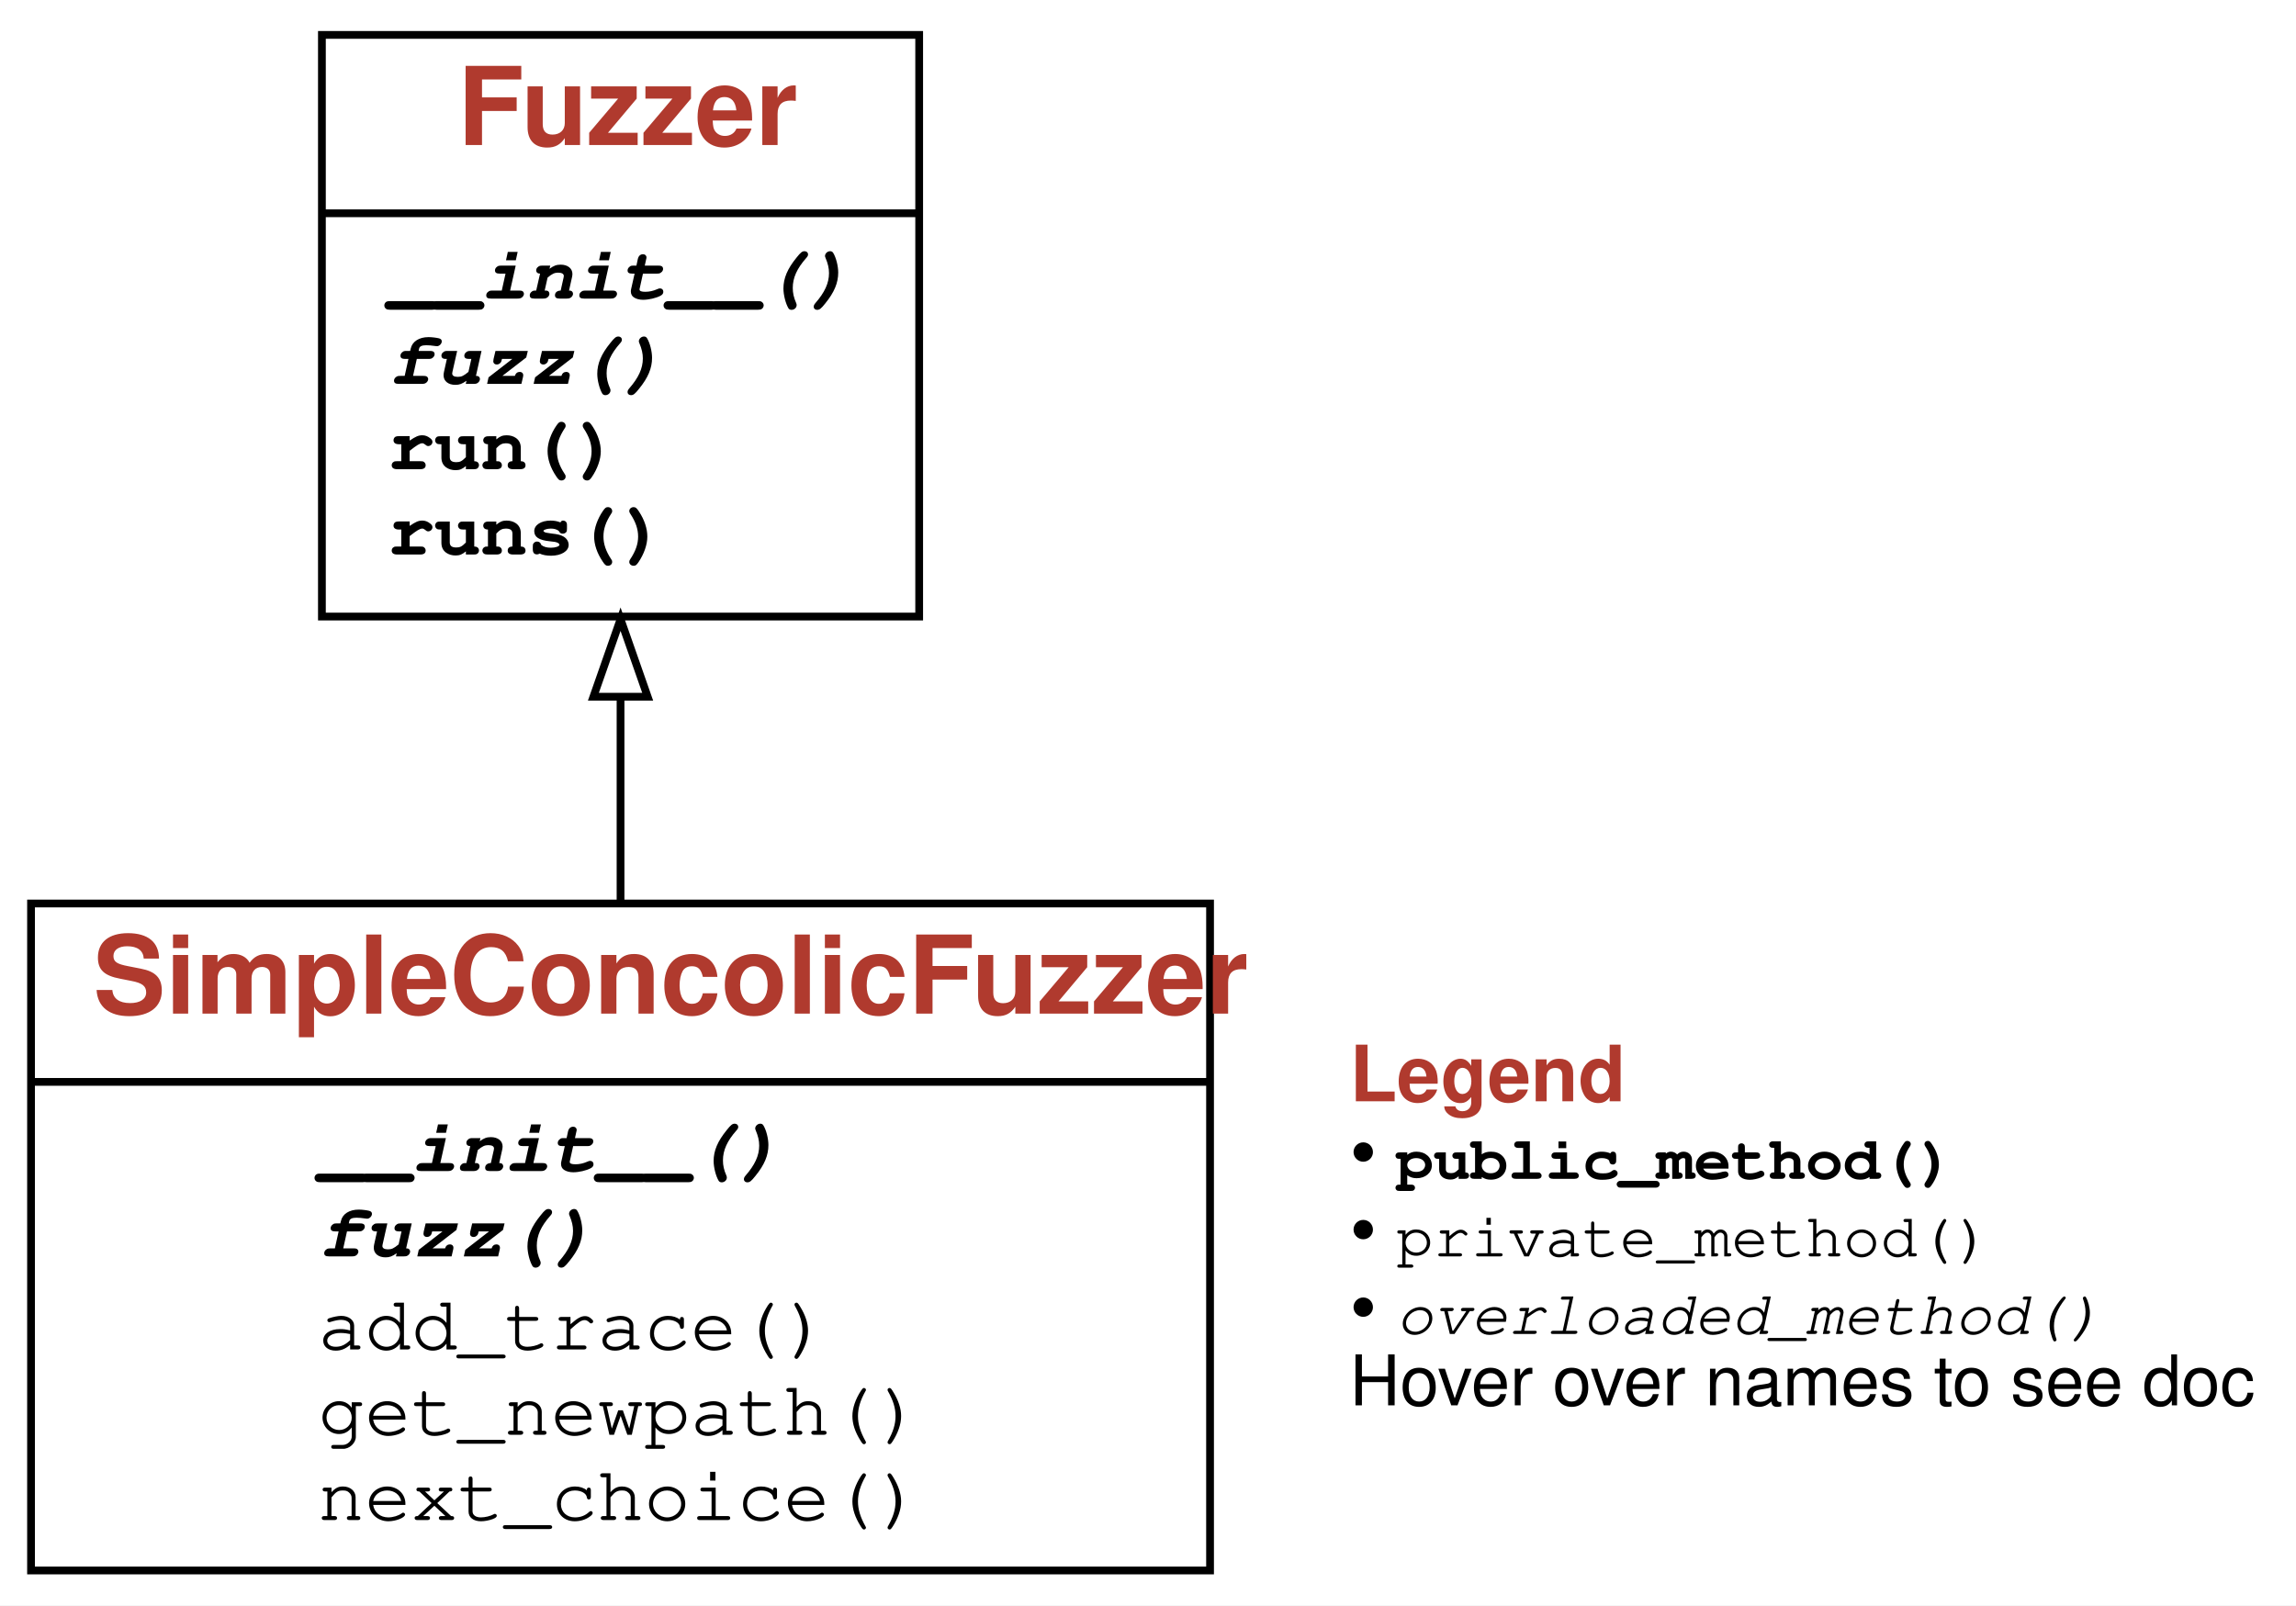
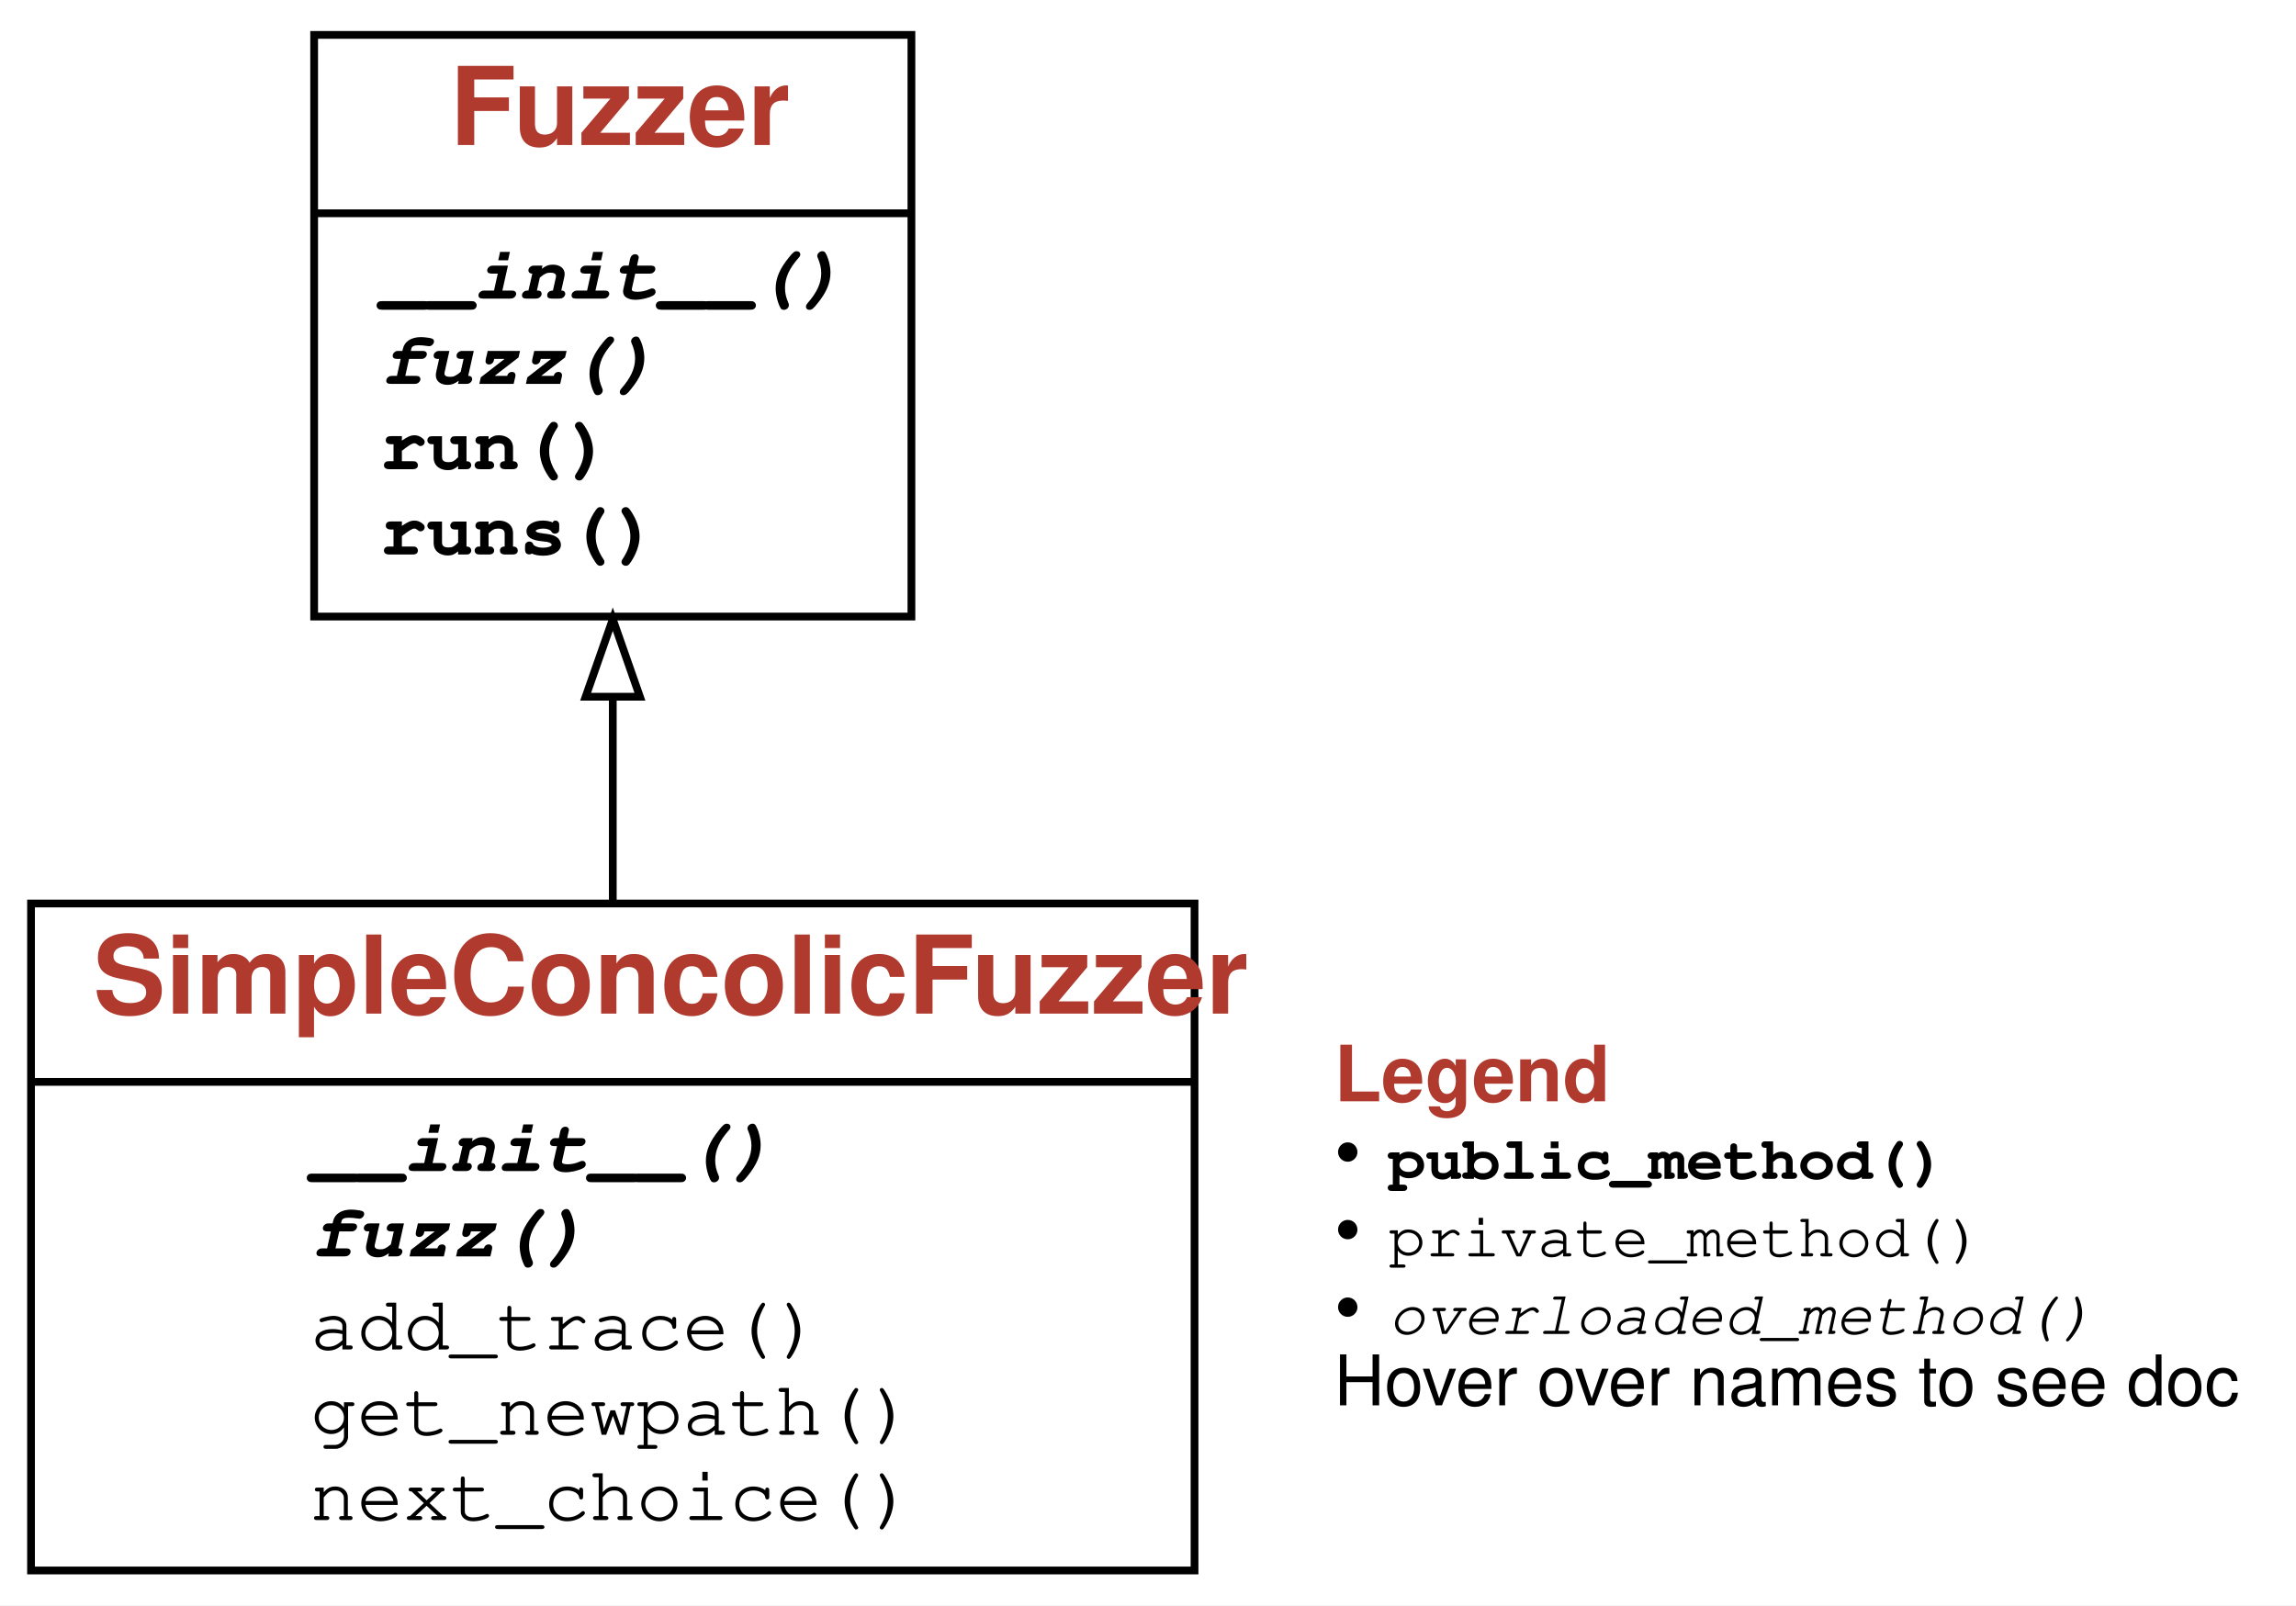
<svg xmlns="http://www.w3.org/2000/svg" xmlns:xlink="http://www.w3.org/1999/xlink" width="296pt" height="207pt" viewBox="0.00 0.00 296.00 207.00">
  <g id="graph0" class="graph" transform="scale(1 1) rotate(0) translate(4 203)">
    <g id="a_graph0">
      <a xlink:title="SimpleConcolicFuzzer class hierarchy">
        <polygon fill="white" stroke="transparent" points="-4,4 -4,-203 292,-203 292,4 -4,4" />
      </a>
    </g>
    <g id="node1" class="node">
      <g id="a_node1">
        <a xlink:href="#" xlink:title="class SimpleConcolicFuzzer:&#10;Base class for fuzzers.">
-           <polygon fill="none" stroke="black" points="0,-0.5 0,-86.5 152,-86.5 152,-0.5 0,-0.5" />
+           <polygon fill="none" stroke="black" points="0,-0.5 0,-86.5 150,-86.5 150,-0.5 0,-0.5" />
          <text text-anchor="start" x="8" y="-72.3" font-family="Patua One, Helvetica, sans-serif" font-weight="bold" font-size="14.00" fill="#b03a2e">SimpleConcolicFuzzer</text>
-           <polyline fill="none" stroke="black" points="0,-63.5 152,-63.5 " />
+           <polyline fill="none" stroke="black" points="0,-63.5 150,-63.5 " />
          <g id="a_node1_0">
            <a xlink:href="#" xlink:title="SimpleConcolicFuzzer">
              <g id="a_node1_1">
                <a xlink:href="#" xlink:title="__init__(self):&#10;Constructor">
-                   <text text-anchor="start" x="37" y="-52" font-family="'Fira Mono', 'Source Code Pro', 'Courier', monospace" font-weight="bold" font-style="italic" font-size="10.00">__init__()</text>
+                   <text text-anchor="start" x="36" y="-52" font-family="'Fira Mono', 'Source Code Pro', 'Courier', monospace" font-weight="bold" font-style="italic" font-size="10.00">__init__()</text>
                </a>
              </g>
              <g id="a_node1_2">
                <a xlink:href="#" xlink:title="fuzz(self):&#10;Return fuzz input">
-                   <text text-anchor="start" x="37" y="-41" font-family="'Fira Mono', 'Source Code Pro', 'Courier', monospace" font-weight="bold" font-style="italic" font-size="10.00">fuzz()</text>
+                   <text text-anchor="start" x="36" y="-41" font-family="'Fira Mono', 'Source Code Pro', 'Courier', monospace" font-weight="bold" font-style="italic" font-size="10.00">fuzz()</text>
                </a>
              </g>
              <g id="a_node1_3">
                <a xlink:href="#" xlink:title="add_trace(self, trace, s)">
-                   <text text-anchor="start" x="37" y="-29" font-family="'Fira Mono', 'Source Code Pro', 'Courier', monospace" font-size="10.00">add_trace()</text>
+                   <text text-anchor="start" x="36" y="-29" font-family="'Fira Mono', 'Source Code Pro', 'Courier', monospace" font-size="10.00">add_trace()</text>
                </a>
              </g>
              <g id="a_node1_4">
                <a xlink:href="#" xlink:title="get_newpath(self)">
-                   <text text-anchor="start" x="37" y="-18" font-family="'Fira Mono', 'Source Code Pro', 'Courier', monospace" font-size="10.00">get_newpath()</text>
+                   <text text-anchor="start" x="36" y="-18" font-family="'Fira Mono', 'Source Code Pro', 'Courier', monospace" font-size="10.00">get_newpath()</text>
                </a>
              </g>
              <g id="a_node1_5">
                <a xlink:href="#" xlink:title="next_choice(self)">
-                   <text text-anchor="start" x="37" y="-7" font-family="'Fira Mono', 'Source Code Pro', 'Courier', monospace" font-size="10.00">next_choice()</text>
+                   <text text-anchor="start" x="36" y="-7" font-family="'Fira Mono', 'Source Code Pro', 'Courier', monospace" font-size="10.00">next_choice()</text>
                </a>
              </g>
            </a>
          </g>
        </a>
      </g>
    </g>
    <g id="node2" class="node">
      <g id="a_node2">
        <a xlink:href="Fuzzer.ipynb" xlink:title="class Fuzzer:&#10;Base class for fuzzers.">
-           <polygon fill="none" stroke="black" points="37.5,-123.5 37.5,-198.5 114.5,-198.5 114.5,-123.5 37.5,-123.5" />
-           <text text-anchor="start" x="55" y="-184.3" font-family="Patua One, Helvetica, sans-serif" font-weight="bold" font-size="14.00" fill="#b03a2e">Fuzzer</text>
-           <polyline fill="none" stroke="black" points="37.5,-175.5 114.5,-175.5 " />
+           <polygon fill="none" stroke="black" points="36.5,-123.5 36.5,-198.5 113.5,-198.5 113.5,-123.5 36.5,-123.5" />
+           <text text-anchor="start" x="54" y="-184.3" font-family="Patua One, Helvetica, sans-serif" font-weight="bold" font-size="14.00" fill="#b03a2e">Fuzzer</text>
+           <polyline fill="none" stroke="black" points="36.5,-175.5 113.5,-175.5 " />
          <g id="a_node2_6">
            <a xlink:href="#" xlink:title="Fuzzer">
              <g id="a_node2_7">
                <a xlink:href="Fuzzer.ipynb" xlink:title="__init__(self) -&gt; None:&#10;Constructor">
-                   <text text-anchor="start" x="46" y="-164.5" font-family="'Fira Mono', 'Source Code Pro', 'Courier', monospace" font-weight="bold" font-style="italic" font-size="10.00">__init__()</text>
+                   <text text-anchor="start" x="45" y="-164.5" font-family="'Fira Mono', 'Source Code Pro', 'Courier', monospace" font-weight="bold" font-style="italic" font-size="10.00">__init__()</text>
                </a>
              </g>
              <g id="a_node2_8">
                <a xlink:href="Fuzzer.ipynb" xlink:title="fuzz(self) -&gt; str:&#10;Return fuzz input">
-                   <text text-anchor="start" x="46" y="-153.5" font-family="'Fira Mono', 'Source Code Pro', 'Courier', monospace" font-weight="bold" font-style="italic" font-size="10.00">fuzz()</text>
+                   <text text-anchor="start" x="45" y="-153.5" font-family="'Fira Mono', 'Source Code Pro', 'Courier', monospace" font-weight="bold" font-style="italic" font-size="10.00">fuzz()</text>
                </a>
              </g>
              <g id="a_node2_9">
-                 <a xlink:href="Fuzzer.ipynb" xlink:title="run(self, runner: Fuzzer.Runner = &lt;Fuzzer.Runner object at 0x10dfa9370&gt;) -&gt; Tuple[subprocess.CompletedProcess, str]:&#10;Run `runner` with fuzz input">
-                   <text text-anchor="start" x="46" y="-142.5" font-family="'Fira Mono', 'Source Code Pro', 'Courier', monospace" font-weight="bold" font-size="10.00">run()</text>
+                 <a xlink:href="Fuzzer.ipynb" xlink:title="run(self, runner: Fuzzer.Runner = &lt;Fuzzer.Runner object at 0x10a49e6a0&gt;) -&gt; Tuple[subprocess.CompletedProcess, str]:&#10;Run `runner` with fuzz input">
+                   <text text-anchor="start" x="45" y="-142.5" font-family="'Fira Mono', 'Source Code Pro', 'Courier', monospace" font-weight="bold" font-size="10.00">run()</text>
                </a>
              </g>
              <g id="a_node2_10">
-                 <a xlink:href="Fuzzer.ipynb" xlink:title="runs(self, runner: Fuzzer.Runner = &lt;Fuzzer.PrintRunner object at 0x10dfa9340&gt;, trials: int = 10) -&gt; List[Tuple[subprocess.CompletedProcess, str]]:&#10;Run `runner` with fuzz input, `trials` times">
-                   <text text-anchor="start" x="46" y="-131.5" font-family="'Fira Mono', 'Source Code Pro', 'Courier', monospace" font-weight="bold" font-size="10.00">runs()</text>
+                 <a xlink:href="Fuzzer.ipynb" xlink:title="runs(self, runner: Fuzzer.Runner = &lt;Fuzzer.PrintRunner object at 0x10a49e730&gt;, trials: int = 10) -&gt; List[Tuple[subprocess.CompletedProcess, str]]:&#10;Run `runner` with fuzz input, `trials` times">
+                   <text text-anchor="start" x="45" y="-131.5" font-family="'Fira Mono', 'Source Code Pro', 'Courier', monospace" font-weight="bold" font-size="10.00">runs()</text>
                </a>
              </g>
            </a>
          </g>
        </a>
      </g>
    </g>
    <g id="edge1" class="edge">
-       <path fill="none" stroke="black" d="M76,-86.52C76,-95.15 76,-104.28 76,-113.06" />
-       <polygon fill="none" stroke="black" points="72.5,-113.16 76,-123.16 79.5,-113.16 72.5,-113.16" />
+       <path fill="none" stroke="black" d="M75,-86.52C75,-95.15 75,-104.28 75,-113.06" />
+       <polygon fill="none" stroke="black" points="71.5,-113.16 75,-123.16 78.5,-113.16 71.5,-113.16" />
    </g>
    <g id="node3" class="node">
-       <text text-anchor="start" x="170" y="-61" font-family="Patua One, Helvetica, sans-serif" font-weight="bold" font-size="10.00" fill="#b03a2e">Legend</text>
-       <text text-anchor="start" x="170" y="-51" font-family="Patua One, Helvetica, sans-serif" font-size="10.00">• </text>
-       <text text-anchor="start" x="176" y="-51" font-family="'Fira Mono', 'Source Code Pro', 'Courier', monospace" font-weight="bold" font-size="8.00">public_method()</text>
-       <text text-anchor="start" x="170" y="-41" font-family="Patua One, Helvetica, sans-serif" font-size="10.00">• </text>
-       <text text-anchor="start" x="176" y="-41" font-family="'Fira Mono', 'Source Code Pro', 'Courier', monospace" font-size="8.00">private_method()</text>
-       <text text-anchor="start" x="170" y="-31" font-family="Patua One, Helvetica, sans-serif" font-size="10.00">• </text>
-       <text text-anchor="start" x="176" y="-31" font-family="'Fira Mono', 'Source Code Pro', 'Courier', monospace" font-style="italic" font-size="8.00">overloaded_method()</text>
-       <text text-anchor="start" x="170" y="-21.8" font-family="Helvetica,sans-Serif" font-size="9.00">Hover over names to see doc</text>
+       <text text-anchor="start" x="168" y="-61" font-family="Patua One, Helvetica, sans-serif" font-weight="bold" font-size="10.00" fill="#b03a2e">Legend</text>
+       <text text-anchor="start" x="168" y="-51" font-family="Patua One, Helvetica, sans-serif" font-size="10.00">• </text>
+       <text text-anchor="start" x="175" y="-51" font-family="'Fira Mono', 'Source Code Pro', 'Courier', monospace" font-weight="bold" font-size="8.00">public_method()</text>
+       <text text-anchor="start" x="168" y="-41" font-family="Patua One, Helvetica, sans-serif" font-size="10.00">• </text>
+       <text text-anchor="start" x="175" y="-41" font-family="'Fira Mono', 'Source Code Pro', 'Courier', monospace" font-size="8.00">private_method()</text>
+       <text text-anchor="start" x="168" y="-31" font-family="Patua One, Helvetica, sans-serif" font-size="10.00">• </text>
+       <text text-anchor="start" x="175" y="-31" font-family="'Fira Mono', 'Source Code Pro', 'Courier', monospace" font-style="italic" font-size="8.00">overloaded_method()</text>
+       <text text-anchor="start" x="168" y="-21.8" font-family="Helvetica,sans-Serif" font-size="9.00">Hover over names to see doc</text>
    </g>
  </g>
</svg>
